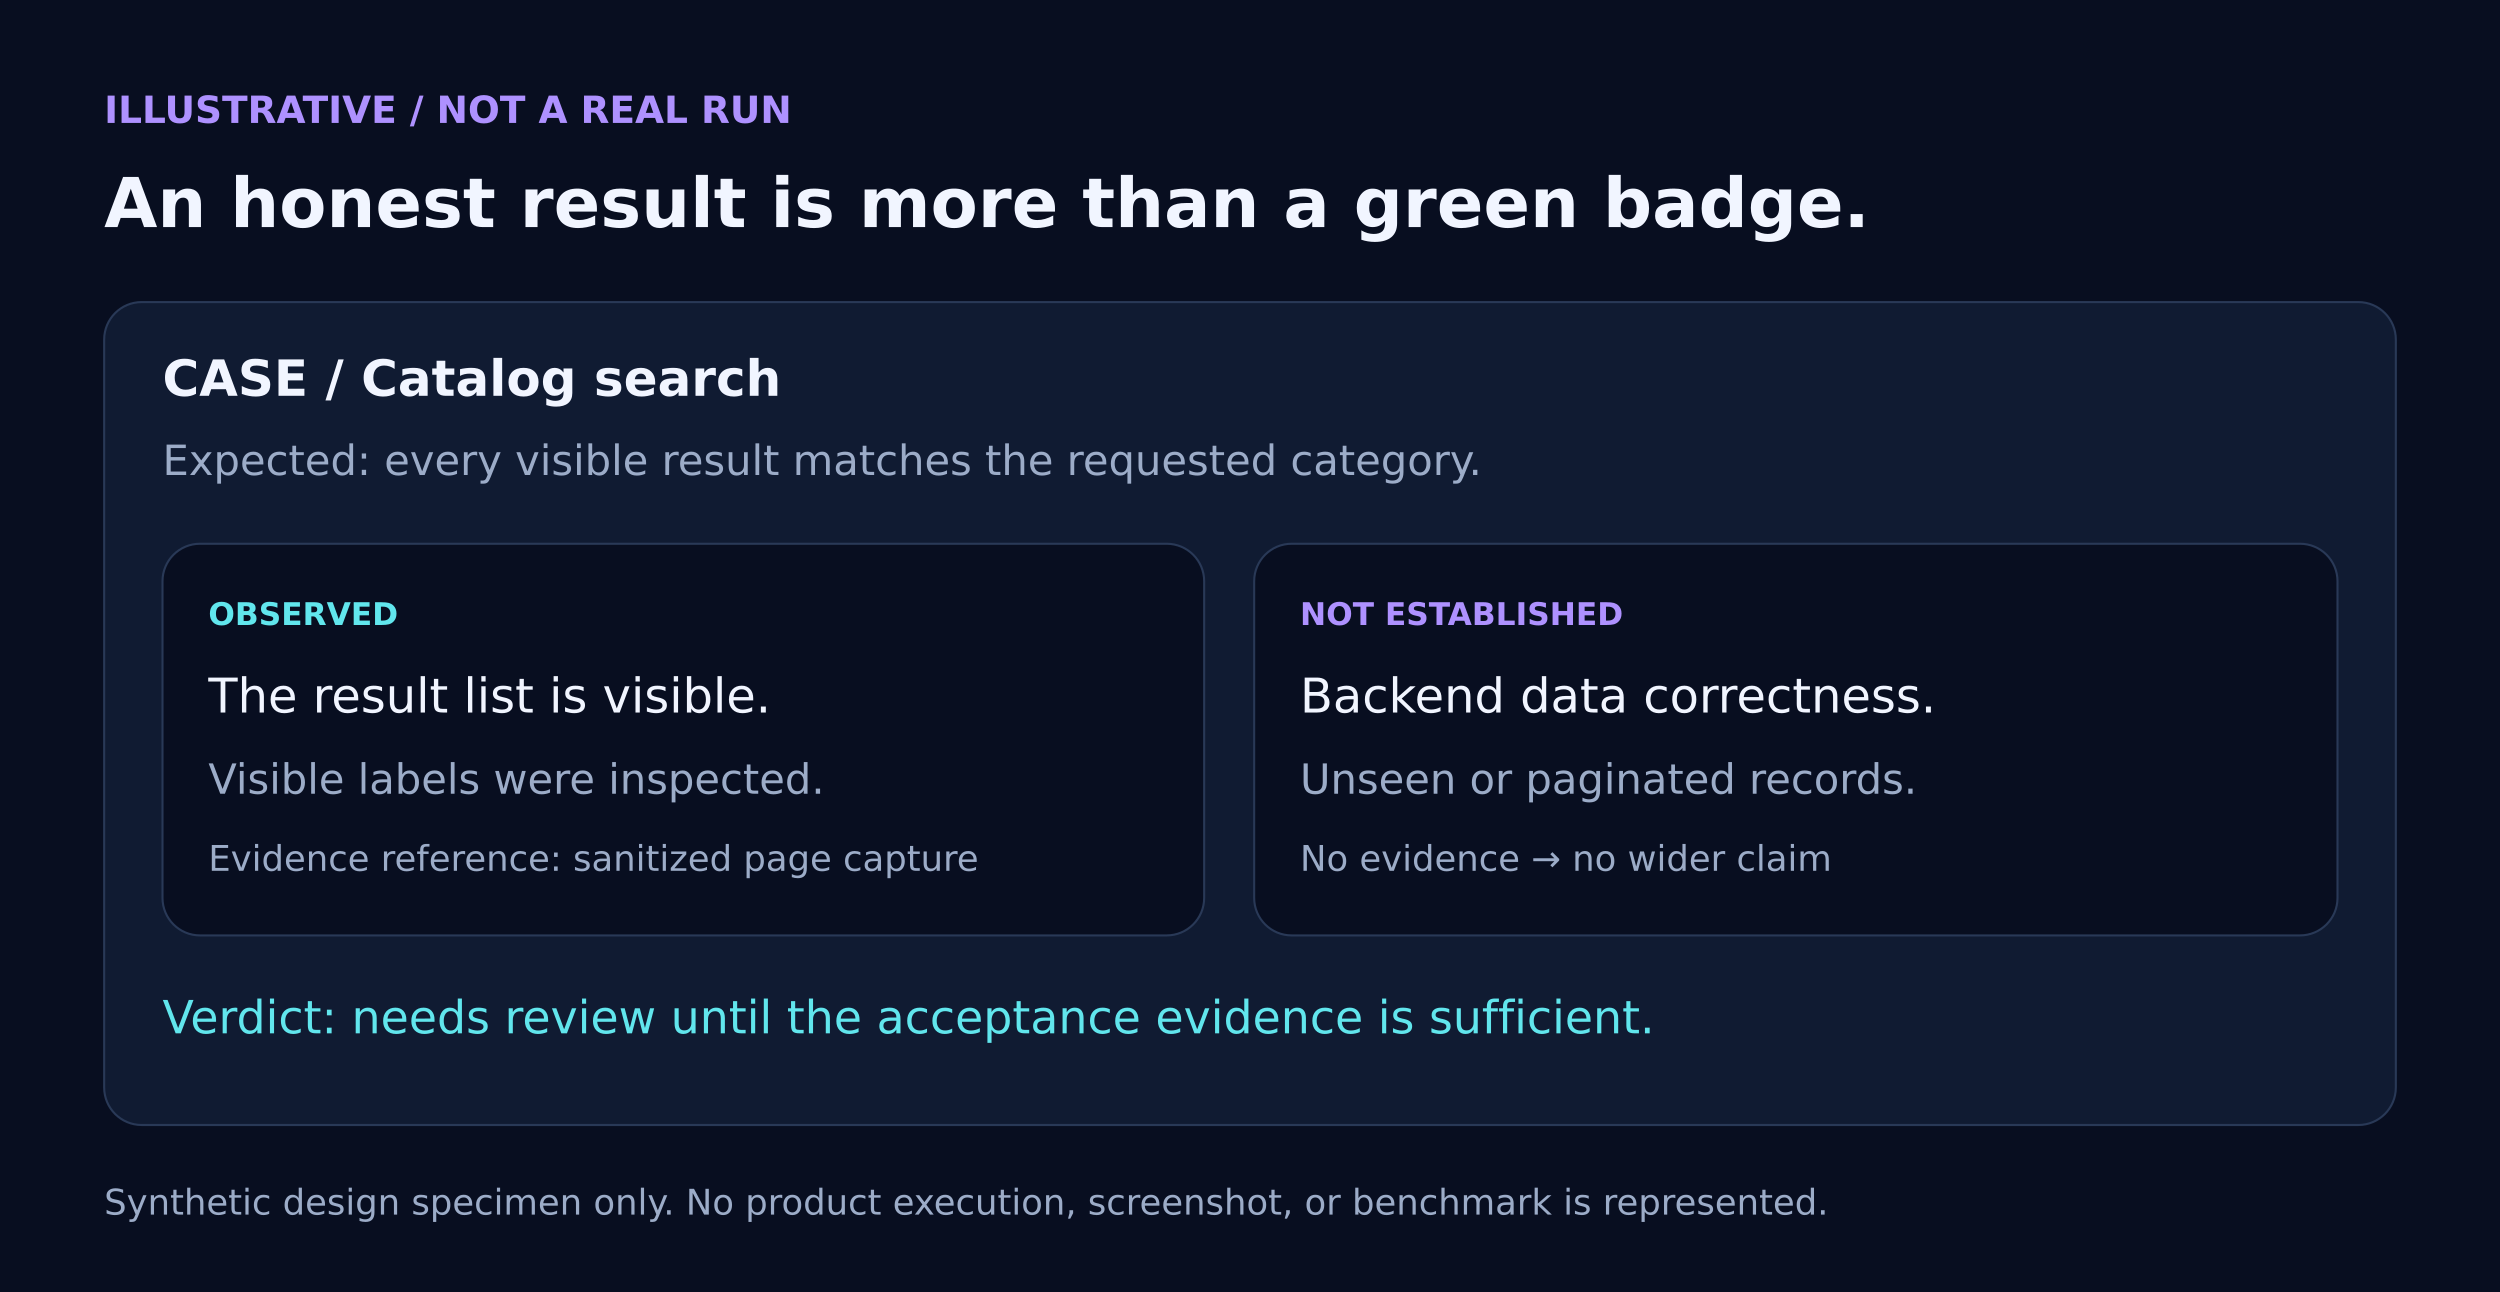
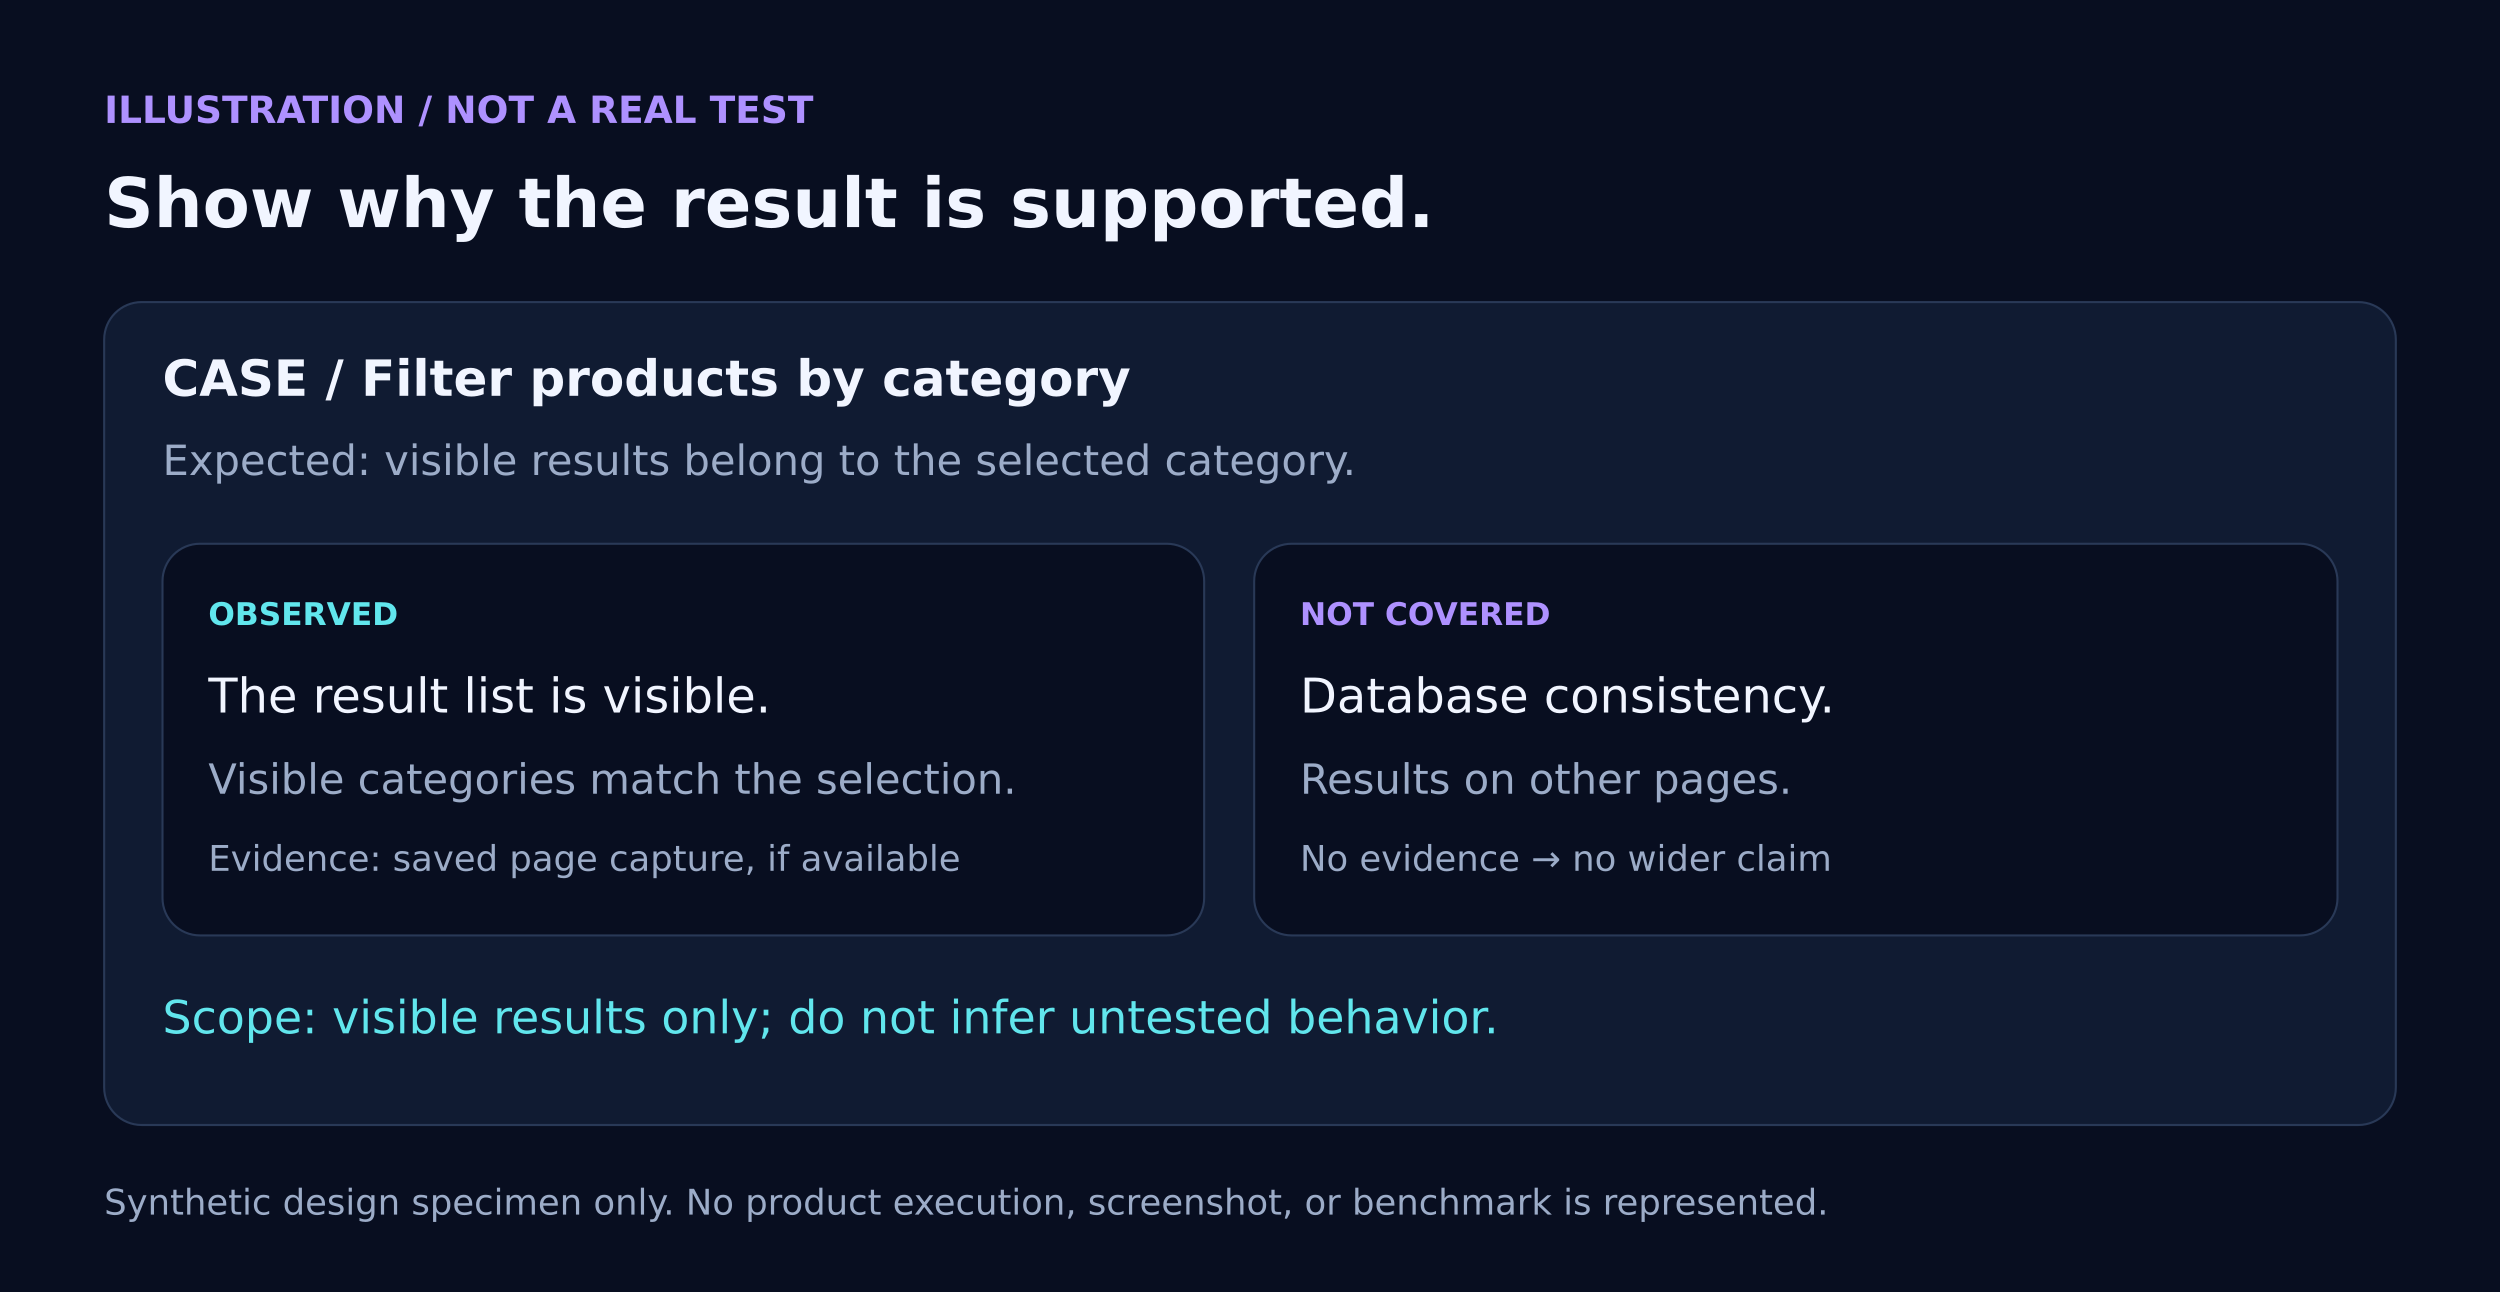
<svg xmlns="http://www.w3.org/2000/svg" width="1200" height="620" viewBox="0 0 1200 620" role="img" aria-label="Illustrative evidence specimen, not a real run">
  <defs>
    <linearGradient id="g">
      <stop stop-color="#61e6ed" />
      <stop offset="1" stop-color="#ae91ff" />
    </linearGradient>
    <marker id="arrow" markerWidth="8" markerHeight="8" refX="7" refY="4" orient="auto">
      <path d="M0,0 L8,4 L0,8" fill="#61e6ed" />
    </marker>
  </defs>
  <g font-family="DejaVu Sans, Noto Sans CJK SC, sans-serif">
    <rect x="0" y="0" width="1200" height="620" rx="0" fill="#080e20" stroke="#080e20" />
    <path d="M0,2 H1200" stroke="url(#g)" stroke-width="4" />
-     <text x="50" y="59" font-size="18" fill="#ae91ff" font-weight="700">ILLUSTRATIVE / NOT A REAL RUN</text>
-     <text x="50" y="109" font-size="33" fill="#f1f5ff" font-weight="700">An honest result is more than a green badge.</text>
+     <text x="50" y="59" font-size="18" fill="#ae91ff" font-weight="700">ILLUSTRATION / NOT A REAL TEST</text>
+     <text x="50" y="109" font-size="33" fill="#f1f5ff" font-weight="700">Show why the result is supported.</text>
    <rect x="50" y="145" width="1100" height="395" rx="18" fill="#101b32" stroke="#293957" />
-     <text x="78" y="190" font-size="24" fill="#f1f5ff" font-weight="700">CASE  /  Catalog search</text>
-     <text x="78" y="228" font-size="20" fill="#9cacc8" font-weight="400">Expected: every visible result matches the requested category.</text>
+     <text x="78" y="190" font-size="24" fill="#f1f5ff" font-weight="700">CASE  /  Filter products by category</text>
+     <text x="78" y="228" font-size="20" fill="#9cacc8" font-weight="400">Expected: visible results belong to the selected category.</text>
    <rect x="78" y="261" width="500" height="188" rx="18" fill="#080e20" stroke="#293957" />
    <text x="100" y="300" font-size="15" fill="#61e6ed" font-weight="700">OBSERVED</text>
    <text x="100" y="342" font-size="23" fill="#f1f5ff" font-weight="400">The result list is visible.</text>
-     <text x="100" y="381" font-size="20" fill="#9cacc8" font-weight="400">Visible labels were inspected.</text>
-     <text x="100" y="418" font-size="17" fill="#9cacc8" font-weight="400">Evidence reference: sanitized page capture</text>
+     <text x="100" y="381" font-size="20" fill="#9cacc8" font-weight="400">Visible categories match the selection.</text>
+     <text x="100" y="418" font-size="17" fill="#9cacc8" font-weight="400">Evidence: saved page capture, if available</text>
    <rect x="602" y="261" width="520" height="188" rx="18" fill="#080e20" stroke="#293957" />
-     <text x="624" y="300" font-size="15" fill="#ae91ff" font-weight="700">NOT ESTABLISHED</text>
-     <text x="624" y="342" font-size="23" fill="#f1f5ff" font-weight="400">Backend data correctness.</text>
-     <text x="624" y="381" font-size="20" fill="#9cacc8" font-weight="400">Unseen or paginated records.</text>
+     <text x="624" y="300" font-size="15" fill="#ae91ff" font-weight="700">NOT COVERED</text>
+     <text x="624" y="342" font-size="23" fill="#f1f5ff" font-weight="400">Database consistency.</text>
+     <text x="624" y="381" font-size="20" fill="#9cacc8" font-weight="400">Results on other pages.</text>
    <text x="624" y="418" font-size="17" fill="#9cacc8" font-weight="400">No evidence → no wider claim</text>
-     <text x="78" y="496" font-size="22" fill="#61e6ed" font-weight="400">Verdict: needs review until the acceptance evidence is sufficient.</text>
+     <text x="78" y="496" font-size="22" fill="#61e6ed" font-weight="400">Scope: visible results only; do not infer untested behavior.</text>
    <text x="50" y="583" font-size="17" fill="#9cacc8" font-weight="400">Synthetic design specimen only. No product execution, screenshot, or benchmark is represented.</text>
  </g>
</svg>
